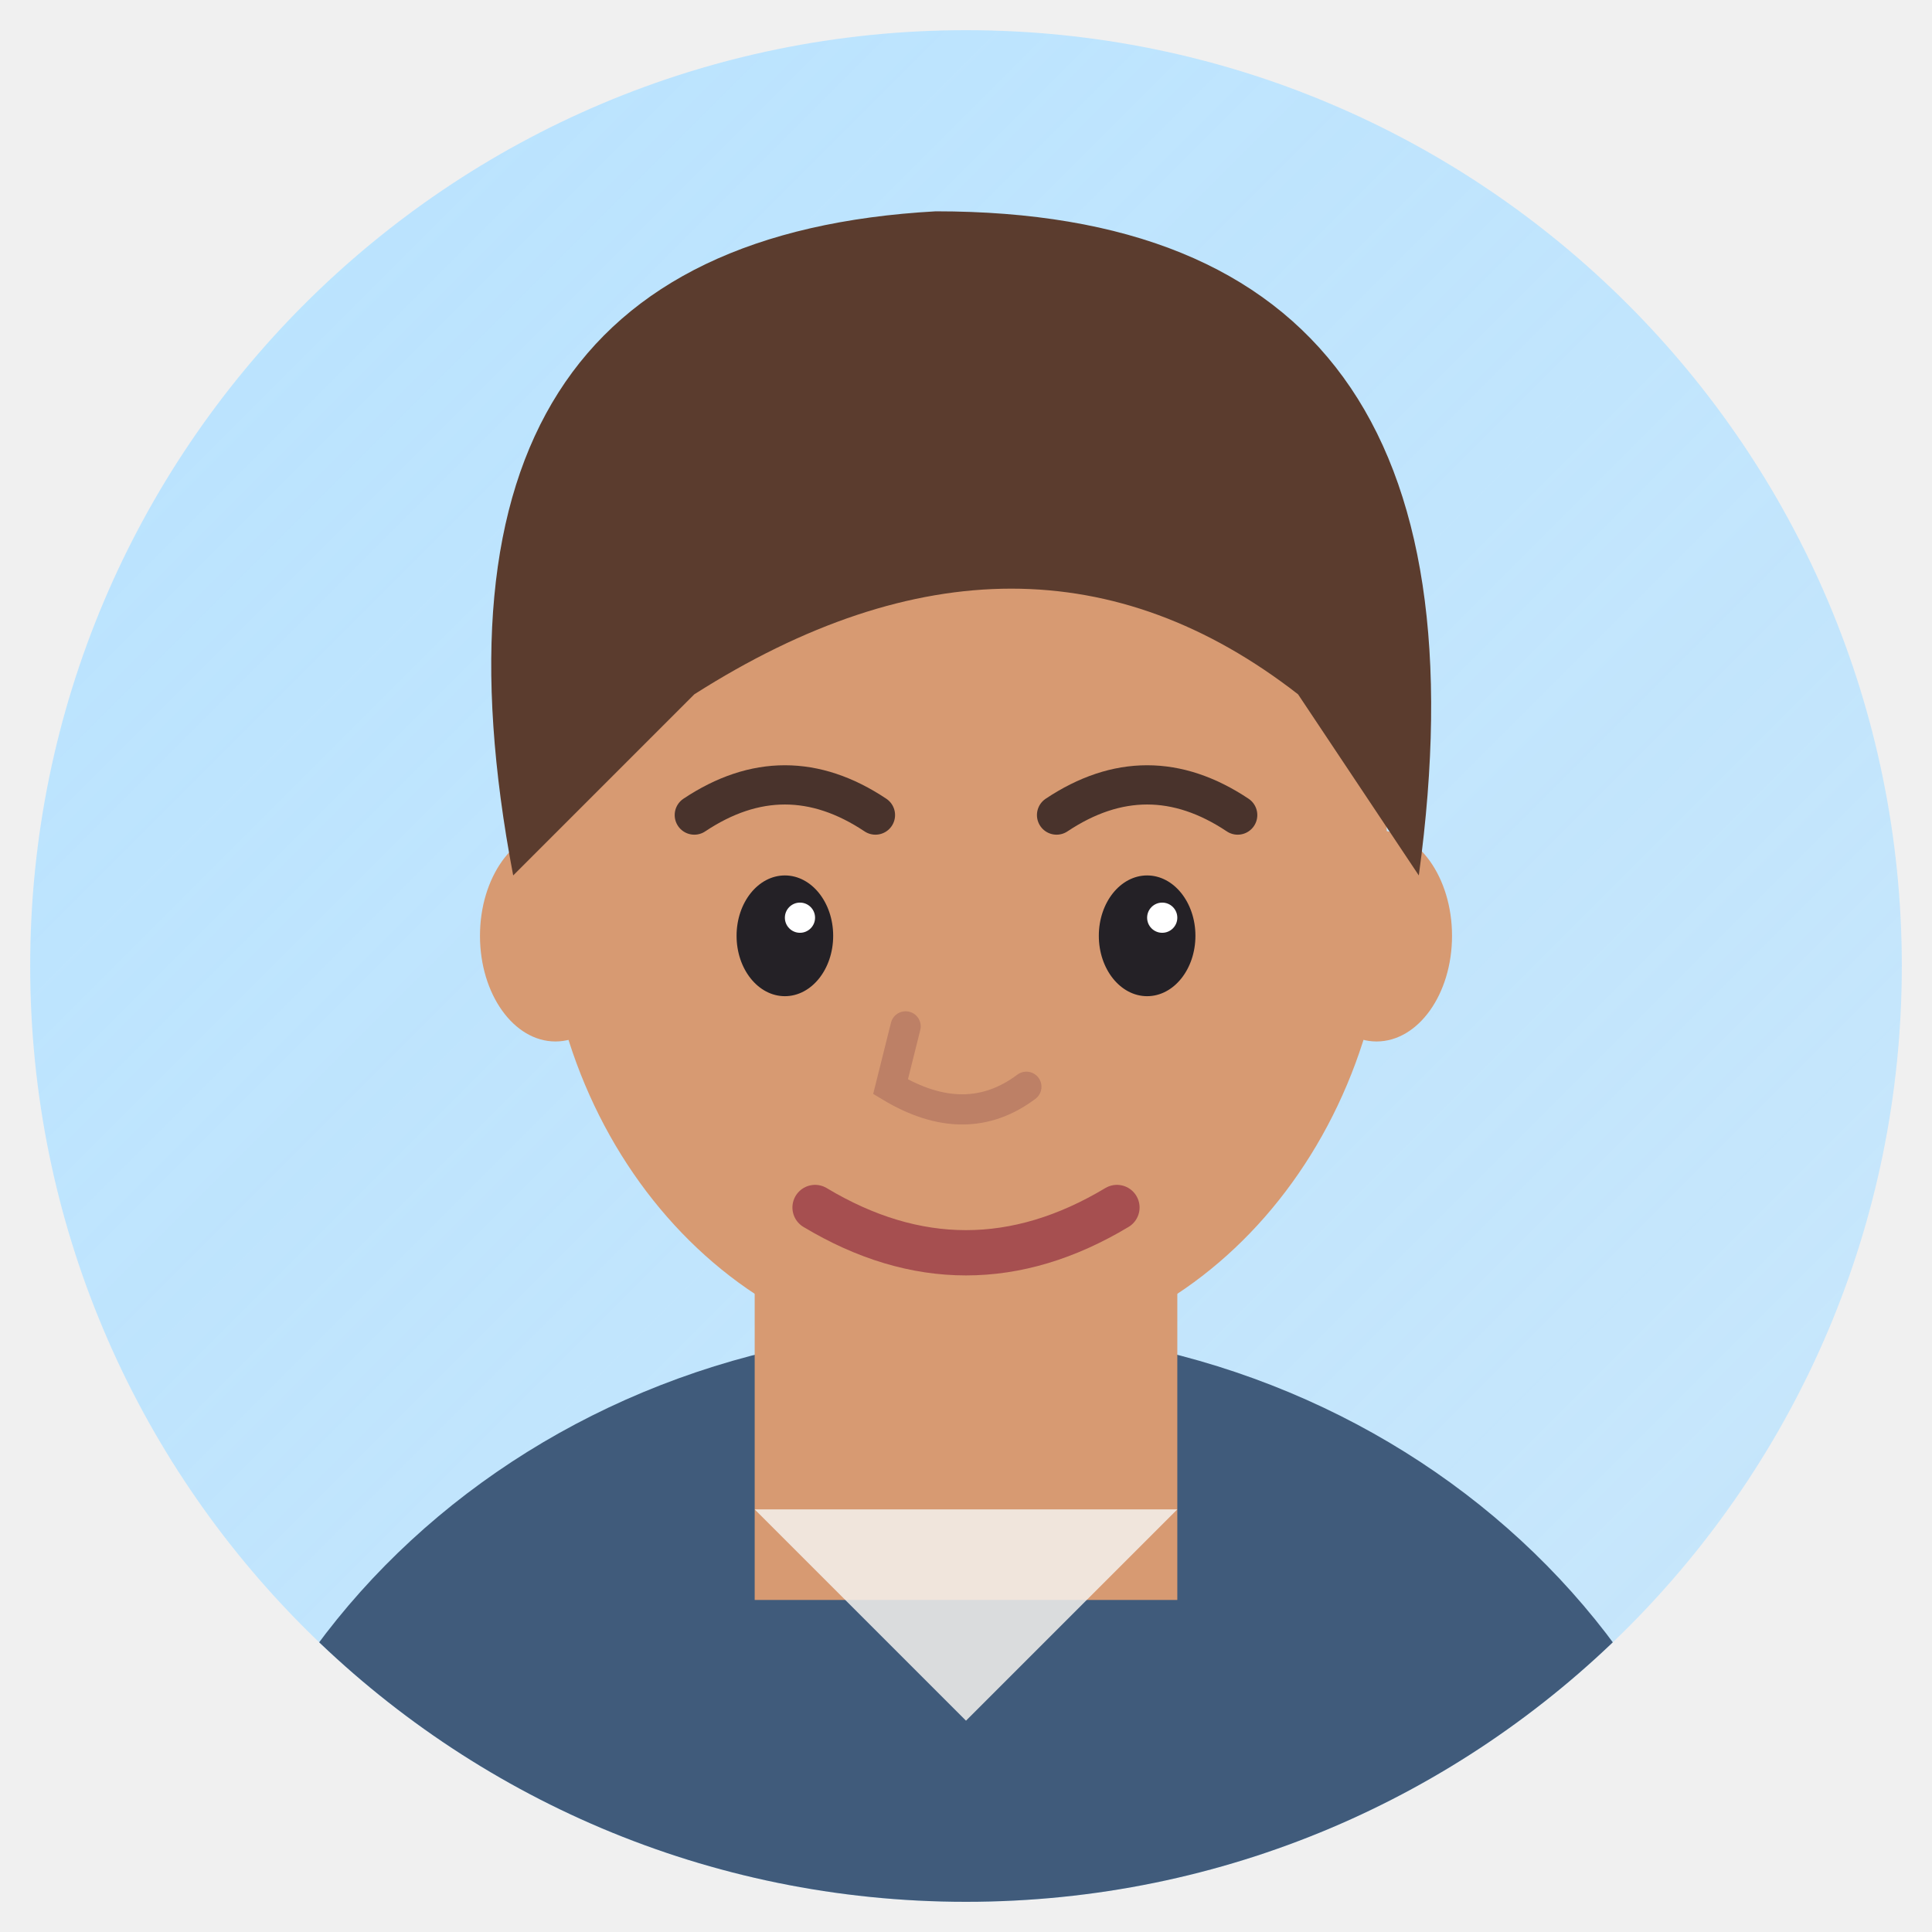
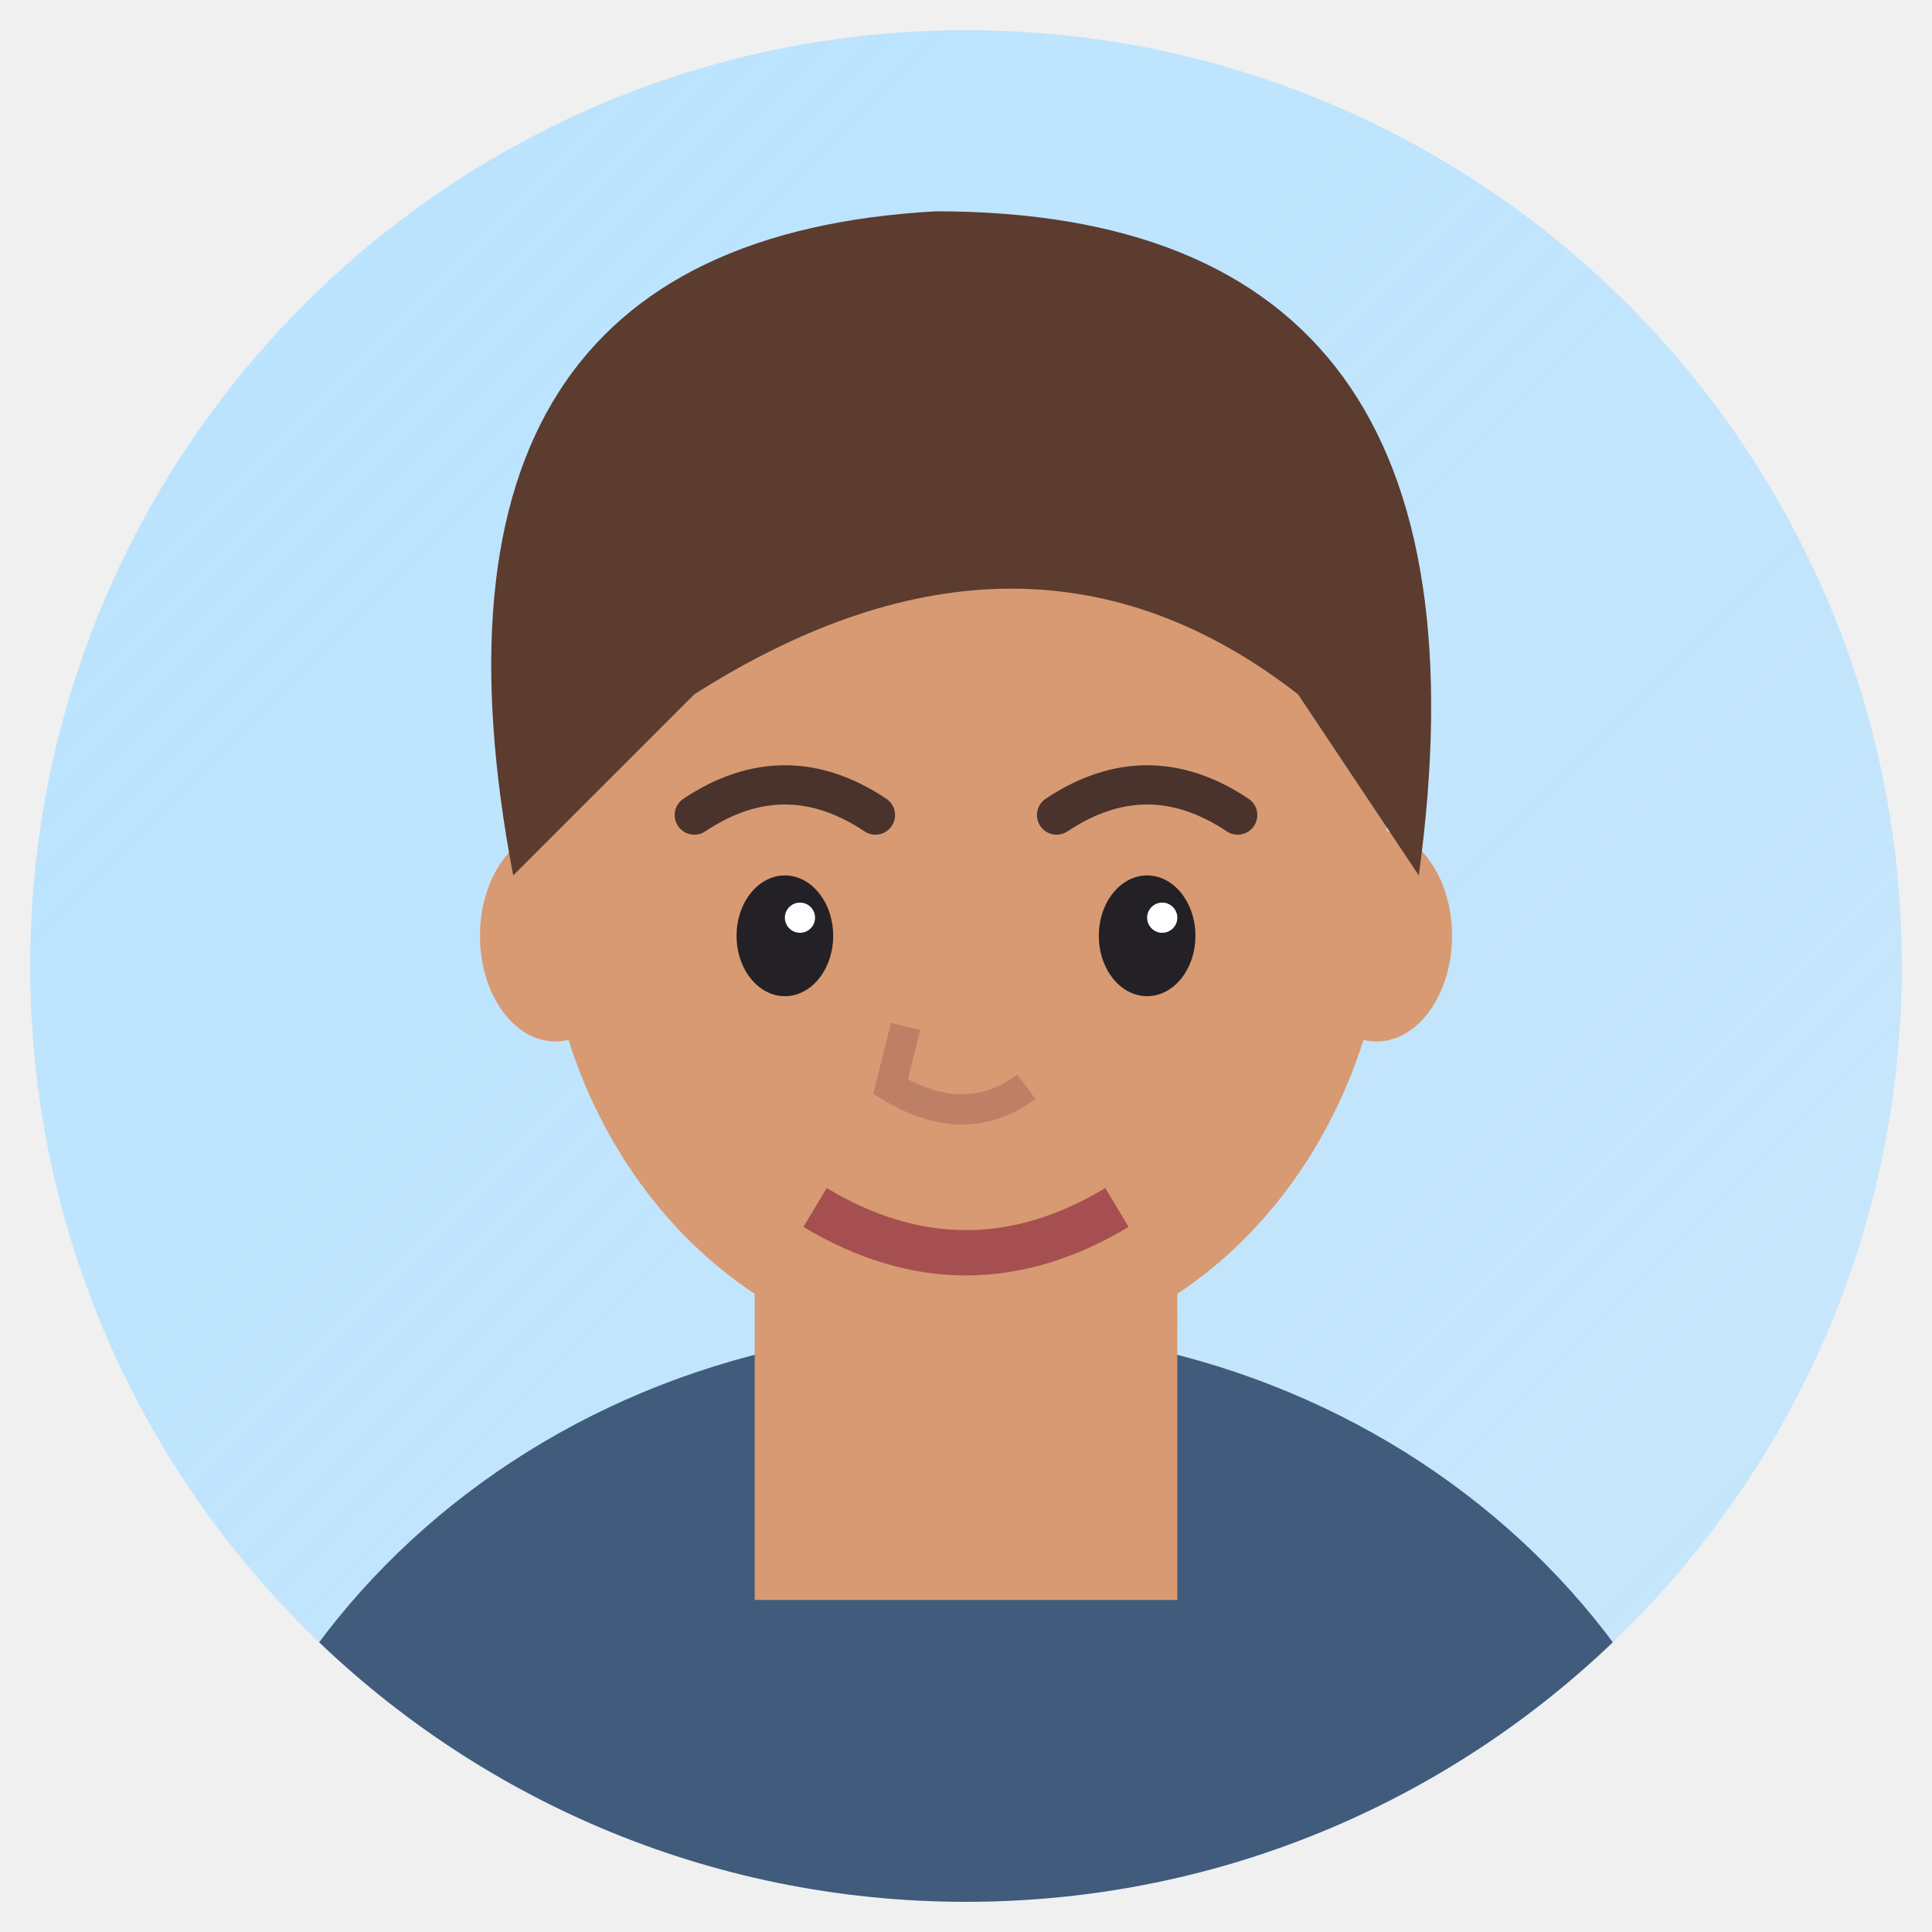
<svg xmlns="http://www.w3.org/2000/svg" width="64" height="64" viewBox="0 0 64 64">
  <defs>
    <clipPath id="c">
      <circle cx="32" cy="32" r="31" />
    </clipPath>
    <linearGradient id="bg" x1="0" y1="0" x2="1" y2="1">
      <stop stop-color="#b9e3ff" />
      <stop offset="1" stop-color="#b9e3ff" stop-opacity=".72" />
    </linearGradient>
  </defs>
  <circle cx="32" cy="32" r="31" fill="url(#bg)" />
  <g clip-path="url(#c)">
    <ellipse cx="32" cy="68" rx="26" ry="24" fill="#405b7b" />
    <path d="M25 42H39V53H25Z" fill="#d79a72" />
    <ellipse cx="32" cy="29" rx="14" ry="16" fill="#d79a72" />
    <ellipse cx="18.4" cy="31" rx="2.5" ry="3.5" fill="#d79a72" />
    <ellipse cx="45.6" cy="31" rx="2.5" ry="3.5" fill="#d79a72" />
    <path d="M17 29Q13 8 31 7Q50 7 47 29L43 23Q34 16 23 23Z" fill="#5b3c2e" />
    <path d="M23 27Q26 25 29 27M35 27Q38 25 41 27" stroke="#49332c" stroke-width="1.3" stroke-linecap="round" fill="none" />
    <ellipse cx="26" cy="31" rx="1.6" ry="2" fill="#242126" />
    <ellipse cx="38" cy="31" rx="1.6" ry="2" fill="#242126" />
    <circle cx="26.5" cy="30.4" r=".5" fill="#fff" />
    <circle cx="38.5" cy="30.4" r=".5" fill="#fff" />
-     <path d="M30 34L29.5 36Q32 37.5 34 36" stroke="#bd8066" stroke-width="1" fill="none" stroke-linecap="round" />
-     <path d="M27 40Q32 43 37 40" stroke="#a64f50" stroke-width="1.5" fill="none" stroke-linecap="round" />
-     <path d="M25 50L32 57L39 50" fill="#f4f2ef" opacity=".85" />
+     <path d="M30 34L29.5 36Q32 37.5 34 36" stroke="#bd8066" stroke-width="1" fill="none" />
+     <path d="M27 40Q32 43 37 40" stroke="#a64f50" stroke-width="1.5" fill="none" />
  </g>
</svg>
